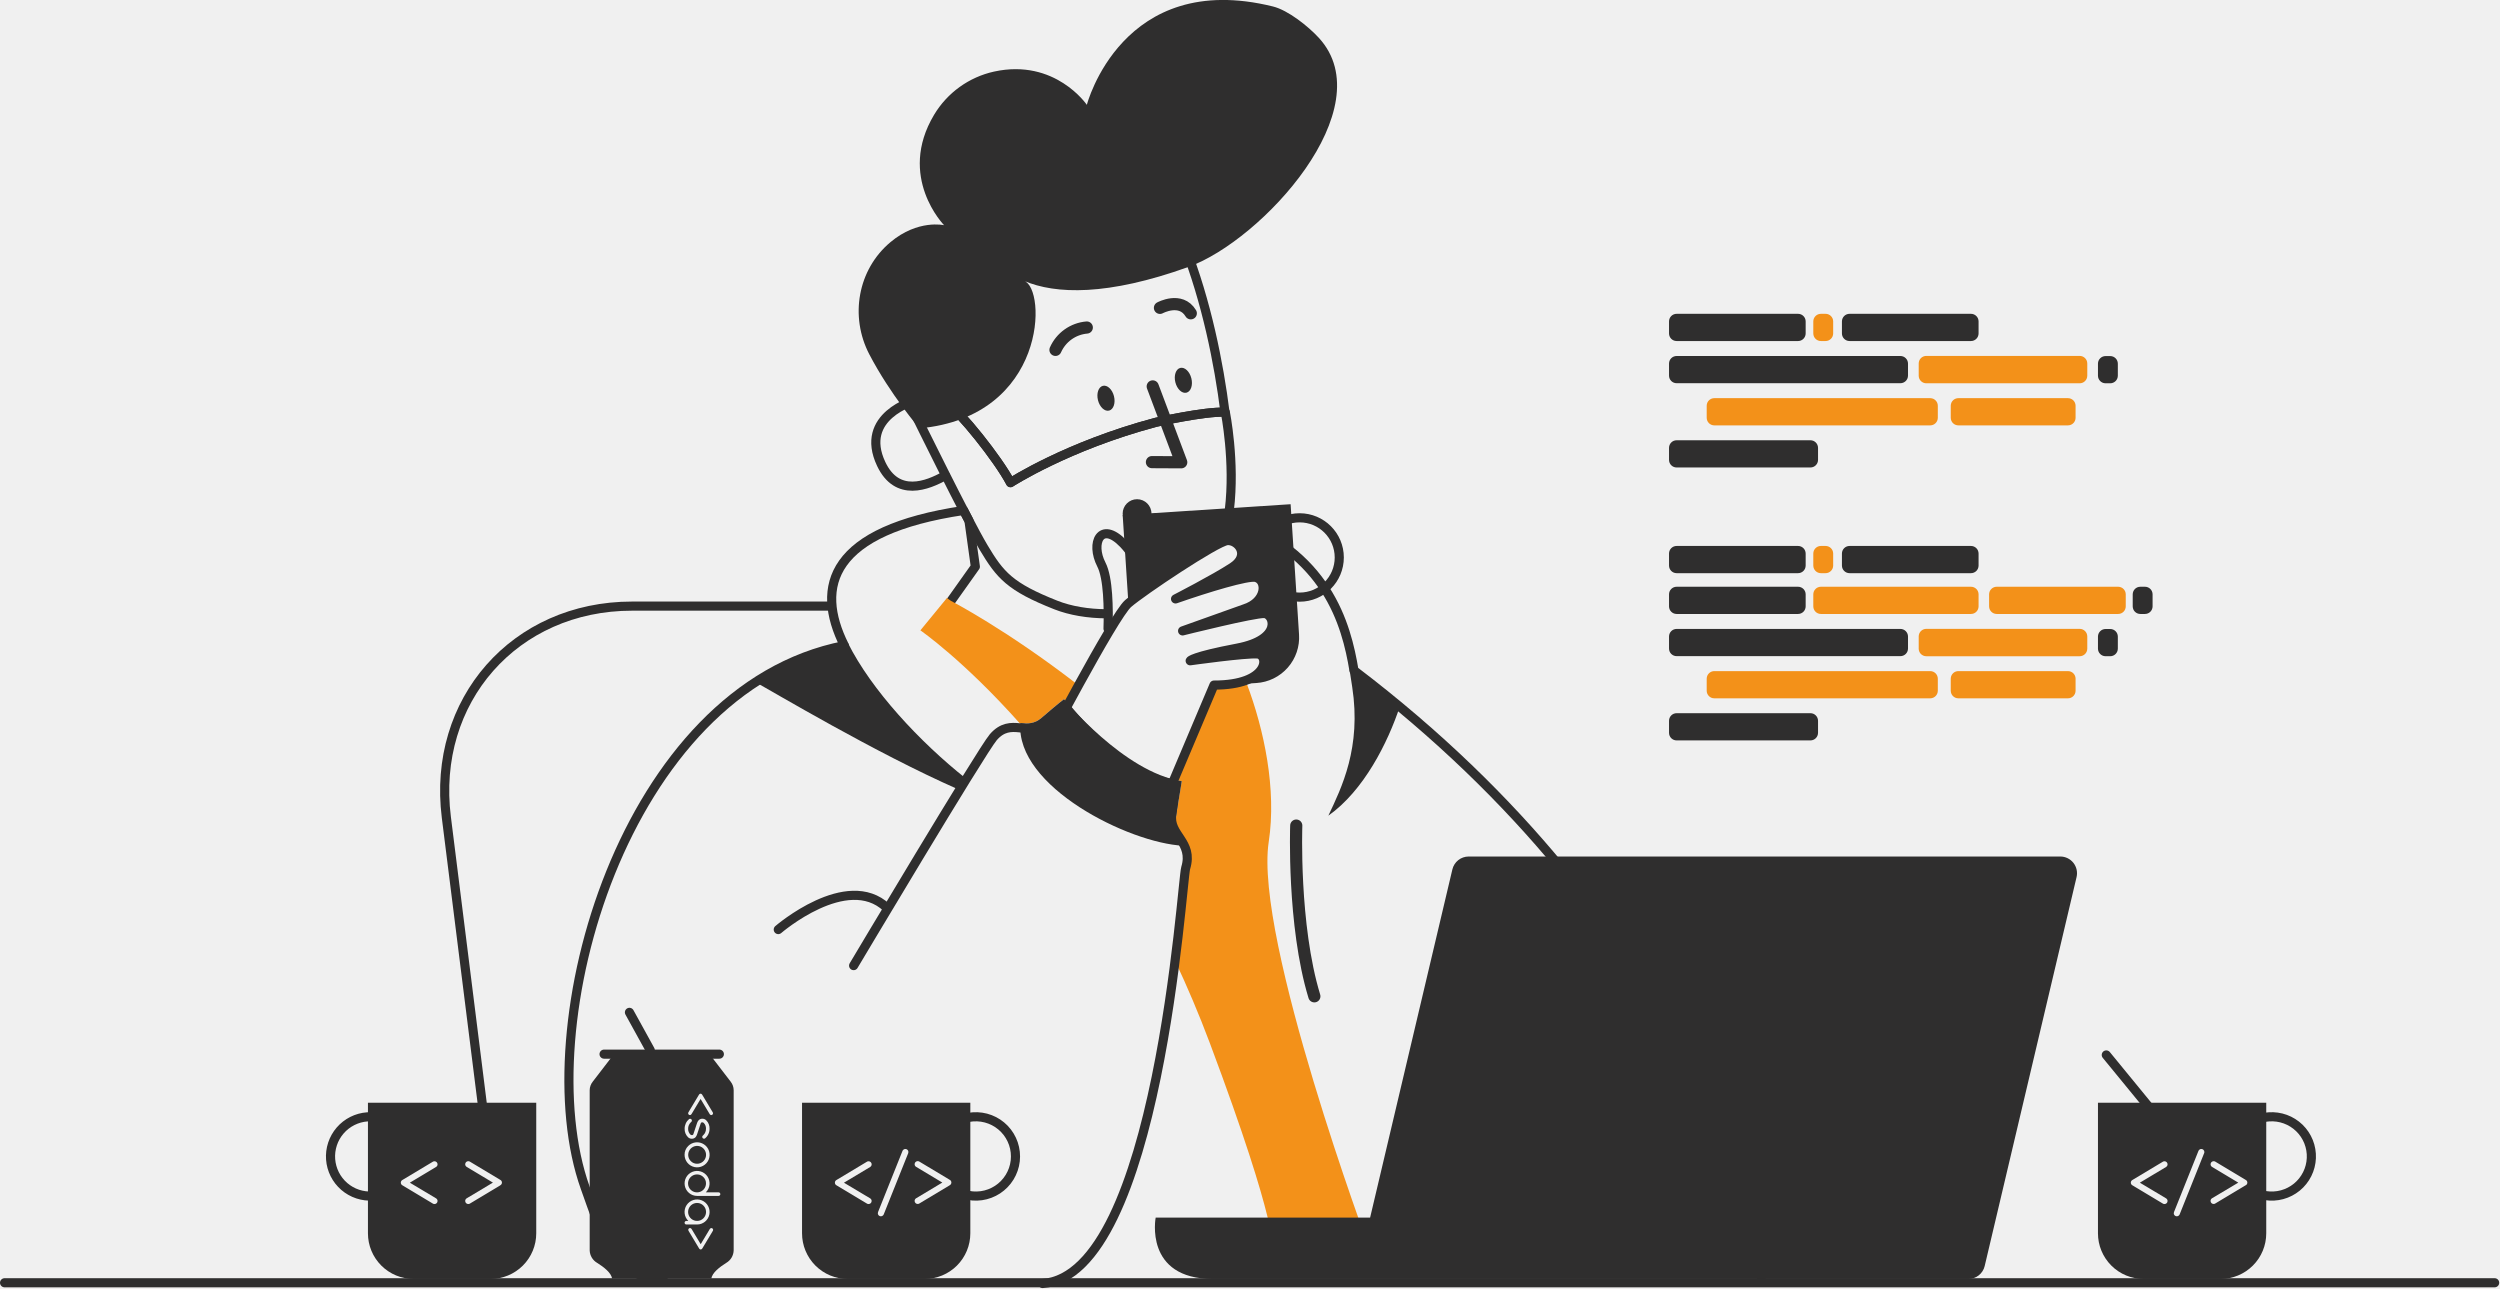
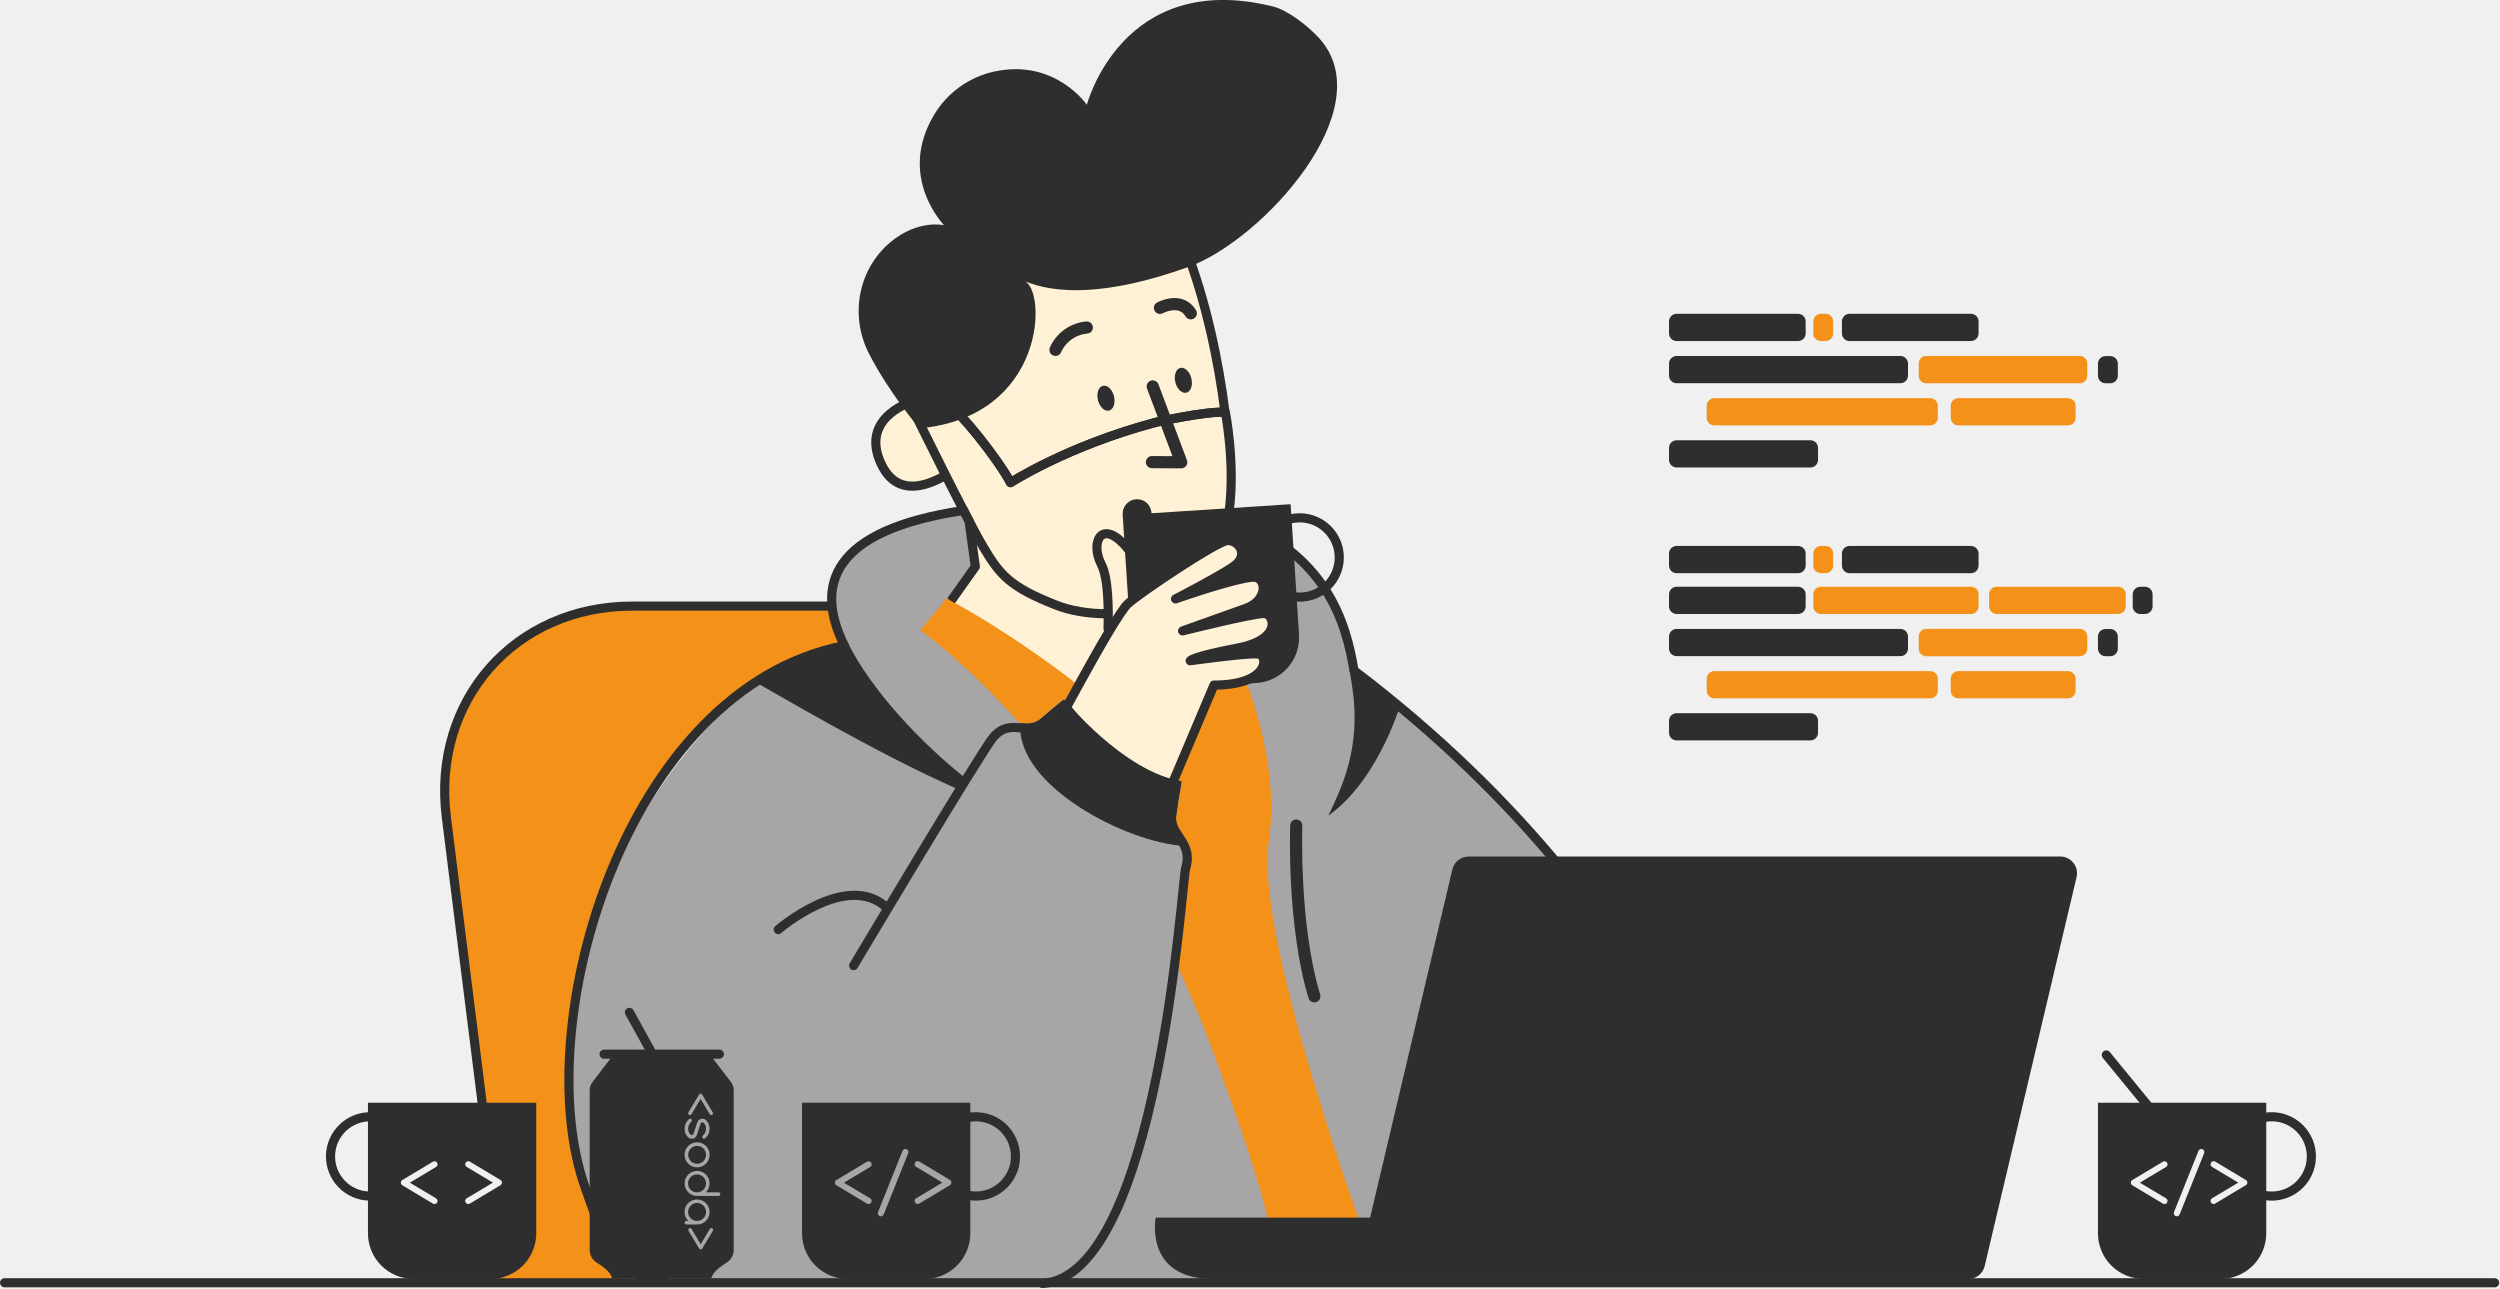
<svg xmlns="http://www.w3.org/2000/svg" width="1643" height="847" viewBox="0 0 1643 847" fill="none">
  <g clip-path="url(#clip0)">
+     <path d="M386.5 786C342.5 614.8 443.833 488 500 446L632.5 516.5L658 478.5H672L775 549L781.5 561.5L770.5 654C758.1 785.6 712.333 834.833 691 843H447.5L386.5 786Z" fill="#A7A5A5" />
+     <path d="M584.5 347.5L629.5 335L633.5 339L638 350.5L641 373L633.5 386.5L620 403.5L678 477.5L656 481L633.5 513.5L574 474L549 410L545.5 399.5L549 381L556 366L584.5 347.5Z" fill="#A7A5A5" />
+     <path d="M802.5 842.5H698L708 832L718.5 819L732 798.5L744 770L753.5 736L757.5 715L764 686L775 620L846 807.5H769.5L802.5 842.5Z" fill="#A7A5A5" />
+     <path d="M874 392L850 361L837.5 374.5L840.5 403.5L831.5 440.5L809 451.5V479.5L828.5 682.5L875.5 801.5L902.5 811L1021 576.5L1017.5 563.5L1001 541.5L917.5 462.5L896.5 472.5L885.5 420L874 392Z" fill="#A7A5A5" />
+     <path d="M703 477.5L699.5 464.5L706.5 454.5L721 424.5L727.5 413.5V408L724 370.5L721 356L727.5 351L740 358L745.5 390L810 348L840.5 398.5L833 426.5L837 444L801.5 449.5L798 453L777.5 499L767.5 524L703 477.5Z" fill="#FFF1D6" stroke="black" />
+     <path d="M798.5 231L780.5 167L664 178L643.5 231L611 268L594.5 266L580.5 277.5L576 293L580.5 309L594.5 319.5L608 317.5L622.5 312L637 345L641 372L632 385.5L619 402L702.5 455L710 450L729 414V399.5L725.5 378L721.5 359.5L725.5 351L744 359.5L747 333.5L760.5 345L809 341V289L798.5 231Z" fill="#FFF1D6" stroke="black" />
+     <path d="M403.5 397.5H547.5L555 422.5L547.5 435L507.5 441.5L486.5 457L456.5 484.5L425 524.5L397 579L379.5 643L372 715.5L386 786L408 803L412 831L408 844H325L308 838.5L334.5 803V767L318 728L308 659.5L300 602L292 541.5V514V499.5L300 475.5L308 457L325 435L340 422.5L363.5 408L403.5 397.5Z" fill="#F39119" />
    <path d="M317.73 731.65L293.33 537.06C283.72 460.45 338.33 398.34 415.39 398.34H544.24" stroke="#2F2E2E" stroke-width="6" stroke-linecap="round" stroke-linejoin="round" />
    <path d="M625 394.92L641 372.39L636.79 342.14C635.66 340 634.5 337.77 633.31 335.47C545.94 348.47 535.31 385.08 554.93 424.29C410 452.59 346.9 675.05 384.6 780.6C395.34 810.6 403.96 840.6 435.87 840.94" stroke="#2F2E2E" stroke-width="6" stroke-linecap="round" stroke-linejoin="round" />
    <path d="M670.57 475.79C670.57 475.6 670.57 475.41 670.57 475.22C675.31 475.68 679.91 475.71 684.35 471.87C695.35 462.34 699.25 459.48 699.25 459.48C699.25 459.48 700.25 460.68 702.02 462.71C704.19 458.71 706.45 454.56 708.76 450.36C661.27 413.58 625 394.92 625 394.92L622.32 393L604.88 414.27C604.88 414.27 633.26 433.83 670.57 475.79Z" fill="#F39119" />
    <path d="M900.13 821.06C900.13 821.06 824.13 616.67 833.8 553.33C839.07 518.78 830.8 479.6 819.38 449.33L797.61 450.74L771.55 512.36C773.25 512.78 774.95 513.13 776.65 513.36C776.65 513.36 775.65 519.83 773.19 534.7C771.54 544.61 774.37 545.7 776.61 552.58C779.5 557.21 781.72 562.41 779.28 570.45C778.48 573.08 776.58 597.85 772.28 631.45C780.28 648.45 787.92 666.39 795.08 685.45C841.16 808.37 836.37 821.78 836.37 821.78L900.13 821.06Z" fill="#F39119" />
    <path d="M1157.5 839.33C1152.03 803.33 1113.02 610.1 889.84 440.61C884.84 410.33 872.19 362.67 807.18 340.39" stroke="#2F2E2E" stroke-width="6" stroke-linecap="round" stroke-linejoin="round" />
    <path d="M851.9 542.57C851.9 542.57 849.5 607.85 863.79 654.78" stroke="#2F2E2E" stroke-width="8" stroke-linecap="round" stroke-linejoin="round" />
    <path d="M886.88 439.86C887.59 444.12 888.14 448.04 888.67 451.48C894.81 491.3 881.67 517.74 872.98 536.07C896.31 519.57 912.04 488.19 919.98 464.26C910.39 456.58 897.3 447.62 886.88 439.86Z" fill="#2F2E2E" />
    <path d="M557.24 422.52C540.92 425.85 514.1 433.98 494.77 447.35C508.27 454.71 575.13 494.75 629.77 518.77C630.2 518.52 633.2 513.52 634.7 511.57C604.46 487.59 572.65 453.41 557.24 422.52Z" fill="#2F2E2E" />
    <path d="M601.25 263.25C601.25 263.25 564.14 273.31 579.16 305C589.6 327 609.42 319.18 621.24 312.51" stroke="#2F2E2E" stroke-width="6" stroke-linecap="round" stroke-linejoin="round" />
    <path d="M611.15 269.27L622.81 265.36C630.5 270.01 655.9 301.57 664.09 317.21C664.09 317.21 701.38 293.02 759.59 277.55C759.59 277.55 791.28 270.31 805.06 270.89C801.06 238.89 792.88 198.01 778.48 161.46C757.06 107.13 690.78 128.21 681.16 131.46C577.79 166.63 611.05 269.04 611.05 269.04L611.15 269.27Z" stroke="#2F2E2E" stroke-width="6" stroke-linecap="round" stroke-linejoin="round" />
    <path d="M727.49 403.37C715.05 403.37 703.22 401.3 693.91 397.62C663.71 385.69 657.29 378 646.45 359.86C635.61 341.72 601.64 272.47 601.64 272.47L622.81 265.36C630.5 270.01 655.9 301.57 664.09 317.21C664.09 317.21 701.38 293.02 759.59 277.55C759.59 277.55 791.59 270.23 805.28 270.89C805.28 270.89 811.82 303.43 807.9 335.33" stroke="#2F2E2E" stroke-width="6" stroke-linecap="round" stroke-linejoin="round" />
    <path d="M604.24 281.52C604.24 281.52 585.12 259.35 571.31 232.86C558.31 207.96 563.7 177.11 585.25 159.11C603.29 144 620.46 148 620.46 148C620.46 148 589.4 116.36 613.89 75.43C618.177 68.268 623.881 62.057 630.652 57.178C637.424 52.298 645.12 48.851 653.27 47.05C693.47 38.24 714.27 68.9 714.27 68.9C714.27 68.9 737.37 -20.29 836.58 4.25C846.58 6.73 859.81 17.31 866.78 24.91C909 71 829.46 158 781.07 175.42C727.94 194.54 693.77 193.49 672.89 184.55C687.9 189.12 688.45 273.79 604.24 281.52Z" fill="#2F2E2E" />
    <path d="M757.57 253.95L776.31 303.81L757.05 303.71" stroke="#2F2E2E" stroke-width="8" stroke-linecap="round" stroke-linejoin="round" />
    <path d="M747.28 347.02C752.51 347.02 756.75 342.78 756.75 337.55C756.75 332.32 752.51 328.08 747.28 328.08C742.05 328.08 737.81 332.32 737.81 337.55C737.81 342.78 742.05 347.02 747.28 347.02Z" fill="#2F2E2E" />
    <path d="M779.738 258.073C782.642 257.347 784.085 253.114 782.961 248.619C781.837 244.124 778.572 241.068 775.668 241.795C772.764 242.521 771.321 246.754 772.445 251.249C773.569 255.744 776.834 258.8 779.738 258.073Z" fill="#2F2E2E" />
    <path d="M728.885 269.848C731.789 269.121 733.232 264.889 732.108 260.393C730.984 255.898 727.718 252.843 724.814 253.569C721.911 254.295 720.468 258.528 721.592 263.023C722.716 267.518 725.981 270.574 728.885 269.848Z" fill="#2F2E2E" />
    <path d="M693.66 229.94C695.462 225.874 698.322 222.366 701.942 219.782C705.562 217.198 709.809 215.633 714.24 215.25" stroke="#2F2E2E" stroke-width="8" stroke-linecap="round" stroke-linejoin="round" />
    <path d="M762.32 202.32C762.32 202.32 775.96 194.89 782.59 205.9" stroke="#2F2E2E" stroke-width="8" stroke-linecap="round" stroke-linejoin="round" />
    <path d="M1354 562.9H965.2C962.723 562.901 960.32 563.738 958.378 565.275C956.436 566.812 955.07 568.96 954.5 571.37L900.44 800.19H759.51C759.51 800.19 751.7 840.53 797.24 840.53H1293.63C1296.11 840.529 1298.51 839.692 1300.45 838.155C1302.39 836.618 1303.76 834.47 1304.33 832.06L1364.72 576.43C1365.1 574.814 1365.11 573.132 1364.75 571.51C1364.39 569.889 1363.67 568.371 1362.64 567.069C1361.61 565.767 1360.29 564.716 1358.8 563.994C1357.3 563.272 1355.66 562.898 1354 562.9Z" fill="#2F2E2E" />
    <path d="M1199.76 206.24H1196.7C1193.94 206.24 1191.7 208.479 1191.7 211.24V219.13C1191.7 221.891 1193.94 224.13 1196.7 224.13H1199.76C1202.52 224.13 1204.76 221.891 1204.76 219.13V211.24C1204.76 208.479 1202.52 206.24 1199.76 206.24Z" fill="#F39119" />
    <path d="M1181.68 206.24H1101.88C1099.12 206.24 1096.88 208.479 1096.88 211.24V219.13C1096.88 221.891 1099.12 224.13 1101.88 224.13H1181.68C1184.44 224.13 1186.68 221.891 1186.68 219.13V211.24C1186.68 208.479 1184.44 206.24 1181.68 206.24Z" fill="#2F2E2E" />
    <path d="M1189.81 289.34H1101.88C1099.12 289.34 1096.88 291.579 1096.88 294.34V302.23C1096.88 304.991 1099.12 307.23 1101.88 307.23H1189.81C1192.57 307.23 1194.81 304.991 1194.81 302.23V294.34C1194.81 291.579 1192.57 289.34 1189.81 289.34Z" fill="#2F2E2E" />
    <path d="M1268.53 261.67H1126.64C1123.88 261.67 1121.64 263.909 1121.64 266.67V274.56C1121.64 277.321 1123.88 279.56 1126.64 279.56H1268.53C1271.29 279.56 1273.53 277.321 1273.53 274.56V266.67C1273.53 263.909 1271.29 261.67 1268.53 261.67Z" fill="#F39119" />
    <path d="M1359.07 261.67H1287.03C1284.27 261.67 1282.03 263.909 1282.03 266.67V274.56C1282.03 277.321 1284.27 279.56 1287.03 279.56H1359.07C1361.83 279.56 1364.07 277.321 1364.07 274.56V266.67C1364.07 263.909 1361.83 261.67 1359.07 261.67Z" fill="#F39119" />
    <path d="M1386.84 234.01H1383.78C1381.02 234.01 1378.78 236.249 1378.78 239.01V246.9C1378.78 249.661 1381.02 251.9 1383.78 251.9H1386.84C1389.6 251.9 1391.84 249.661 1391.84 246.9V239.01C1391.84 236.249 1389.6 234.01 1386.84 234.01Z" fill="#2F2E2E" />
    <path d="M1248.94 233.96H1101.88C1099.12 233.96 1096.88 236.199 1096.88 238.96V246.85C1096.88 249.611 1099.12 251.85 1101.88 251.85H1248.94C1251.7 251.85 1253.94 249.611 1253.94 246.85V238.96C1253.94 236.199 1251.7 233.96 1248.94 233.96Z" fill="#2F2E2E" />
    <path d="M1295.32 206.24H1215.52C1212.76 206.24 1210.52 208.479 1210.52 211.24V219.13C1210.52 221.891 1212.76 224.13 1215.52 224.13H1295.32C1298.08 224.13 1300.32 221.891 1300.32 219.13V211.24C1300.32 208.479 1298.08 206.24 1295.32 206.24Z" fill="#2F2E2E" />
    <path d="M1366.76 233.9H1265.97C1263.21 233.9 1260.97 236.139 1260.97 238.9V246.9C1260.97 249.661 1263.21 251.9 1265.97 251.9H1366.76C1369.52 251.9 1371.76 249.661 1371.76 246.9V238.9C1371.76 236.139 1369.52 233.9 1366.76 233.9Z" fill="#F39119" />
    <path d="M1181.68 385.61H1101.88C1099.12 385.61 1096.88 387.849 1096.88 390.61V398.5C1096.88 401.261 1099.12 403.5 1101.88 403.5H1181.68C1184.44 403.5 1186.68 401.261 1186.68 398.5V390.61C1186.68 387.849 1184.44 385.61 1181.68 385.61Z" fill="#2F2E2E" />
    <path d="M1189.81 468.71H1101.88C1099.12 468.71 1096.88 470.949 1096.88 473.71V481.6C1096.88 484.361 1099.12 486.6 1101.88 486.6H1189.81C1192.57 486.6 1194.81 484.361 1194.81 481.6V473.71C1194.81 470.949 1192.57 468.71 1189.81 468.71Z" fill="#2F2E2E" />
    <path d="M1268.53 441.05H1126.64C1123.88 441.05 1121.64 443.289 1121.64 446.05V453.94C1121.64 456.701 1123.88 458.94 1126.64 458.94H1268.53C1271.29 458.94 1273.53 456.701 1273.53 453.94V446.05C1273.53 443.289 1271.29 441.05 1268.53 441.05Z" fill="#F39119" />
    <path d="M1359.07 441.05H1287.03C1284.27 441.05 1282.03 443.289 1282.03 446.05V453.94C1282.03 456.701 1284.27 458.94 1287.03 458.94H1359.07C1361.83 458.94 1364.07 456.701 1364.07 453.94V446.05C1364.07 443.289 1361.83 441.05 1359.07 441.05Z" fill="#F39119" />
    <path d="M1386.84 413.38H1383.78C1381.02 413.38 1378.78 415.619 1378.78 418.38V426.27C1378.78 429.031 1381.02 431.27 1383.78 431.27H1386.84C1389.6 431.27 1391.84 429.031 1391.84 426.27V418.38C1391.84 415.619 1389.6 413.38 1386.84 413.38Z" fill="#2F2E2E" />
    <path d="M1409.68 385.61H1406.62C1403.86 385.61 1401.62 387.849 1401.62 390.61V398.5C1401.62 401.261 1403.86 403.5 1406.62 403.5H1409.68C1412.44 403.5 1414.68 401.261 1414.68 398.5V390.61C1414.68 387.849 1412.44 385.61 1409.68 385.61Z" fill="#2F2E2E" />
    <path d="M1248.94 413.33H1101.88C1099.12 413.33 1096.88 415.569 1096.88 418.33V426.22C1096.88 428.981 1099.12 431.22 1101.88 431.22H1248.94C1251.7 431.22 1253.94 428.981 1253.94 426.22V418.33C1253.94 415.569 1251.7 413.33 1248.94 413.33Z" fill="#2F2E2E" />
    <path d="M1295.32 385.61H1196.7C1193.94 385.61 1191.7 387.849 1191.7 390.61V398.5C1191.7 401.261 1193.94 403.5 1196.7 403.5H1295.32C1298.08 403.5 1300.32 401.261 1300.32 398.5V390.61C1300.32 387.849 1298.08 385.61 1295.32 385.61Z" fill="#F39119" />
    <path d="M1392.04 385.61H1312.24C1309.48 385.61 1307.24 387.849 1307.24 390.61V398.5C1307.24 401.261 1309.48 403.5 1312.24 403.5H1392.04C1394.8 403.5 1397.04 401.261 1397.04 398.5V390.61C1397.04 387.849 1394.8 385.61 1392.04 385.61Z" fill="#F39119" />
    <path d="M1199.76 358.8H1196.7C1193.94 358.8 1191.7 361.039 1191.7 363.8V371.69C1191.7 374.451 1193.94 376.69 1196.7 376.69H1199.76C1202.52 376.69 1204.76 374.451 1204.76 371.69V363.8C1204.76 361.039 1202.52 358.8 1199.76 358.8Z" fill="#F39119" />
    <path d="M1181.68 358.8H1101.88C1099.12 358.8 1096.88 361.039 1096.88 363.8V371.69C1096.88 374.451 1099.12 376.69 1101.88 376.69H1181.68C1184.44 376.69 1186.68 374.451 1186.68 371.69V363.8C1186.68 361.039 1184.44 358.8 1181.68 358.8Z" fill="#2F2E2E" />
    <path d="M1295.32 358.8H1215.52C1212.76 358.8 1210.52 361.039 1210.52 363.8V371.69C1210.52 374.451 1212.76 376.69 1215.52 376.69H1295.32C1298.08 376.69 1300.32 374.451 1300.32 371.69V363.8C1300.32 361.039 1298.08 358.8 1295.32 358.8Z" fill="#2F2E2E" />
    <path d="M1366.76 413.28H1265.97C1263.21 413.28 1260.97 415.519 1260.97 418.28V426.28C1260.97 429.041 1263.21 431.28 1265.97 431.28H1366.76C1369.52 431.28 1371.76 429.041 1371.76 426.28V418.28C1371.76 415.519 1369.52 413.28 1366.76 413.28Z" fill="#F39119" />
    <path d="M1484.34 735.41C1486.52 734.647 1488.79 734.173 1491.1 734C1494.76 733.736 1498.44 734.249 1501.89 735.505C1505.34 736.761 1508.49 738.733 1511.13 741.29C1513.76 743.847 1515.83 746.932 1517.19 750.343C1518.55 753.755 1519.17 757.415 1519.02 761.084C1518.87 764.754 1517.94 768.35 1516.3 771.637C1514.67 774.923 1512.35 777.826 1509.51 780.156C1506.67 782.486 1503.37 784.189 1499.83 785.155C1496.29 786.121 1492.58 786.327 1488.95 785.76" stroke="#2F2E2E" stroke-width="6" stroke-linecap="round" stroke-linejoin="round" />
    <path d="M1421.52 738.81L1384.25 693.31" stroke="#2F2E2E" stroke-width="6" stroke-linecap="round" stroke-linejoin="round" />
    <path d="M1378.78 724.71V810.52C1378.78 818.477 1381.94 826.107 1387.57 831.733C1393.19 837.359 1400.82 840.52 1408.78 840.52H1459.38C1467.34 840.52 1474.97 837.359 1480.59 831.733C1486.22 826.107 1489.38 818.477 1489.38 810.52V724.71H1378.78ZM1423.52 787.54C1423.83 787.718 1424.08 787.975 1424.26 788.284C1424.43 788.593 1424.52 788.944 1424.52 789.3C1424.52 789.83 1424.31 790.339 1423.93 790.714C1423.56 791.089 1423.05 791.3 1422.52 791.3C1422.17 791.305 1421.83 791.219 1421.52 791.05L1401.52 779.05C1401.18 778.888 1400.89 778.633 1400.68 778.312C1400.48 777.991 1400.37 777.62 1400.37 777.24C1400.37 776.86 1400.48 776.489 1400.68 776.168C1400.89 775.848 1401.18 775.592 1401.52 775.43L1421.52 763.43C1421.83 763.261 1422.17 763.175 1422.52 763.18C1423.05 763.18 1423.56 763.391 1423.93 763.766C1424.31 764.141 1424.52 764.65 1424.52 765.18C1424.52 765.536 1424.43 765.886 1424.26 766.196C1424.08 766.505 1423.83 766.762 1423.52 766.94L1406.31 777.26L1423.52 787.54ZM1448.52 757.96L1432.42 798.21C1432.32 798.414 1432.18 798.6 1432.02 798.76C1431.83 798.95 1431.61 799.101 1431.37 799.204C1431.12 799.307 1430.86 799.36 1430.59 799.36C1430.06 799.36 1429.55 799.149 1429.18 798.774C1428.8 798.399 1428.59 797.89 1428.59 797.36C1428.59 797.067 1428.65 796.777 1428.77 796.51L1444.87 756.26C1444.98 756.043 1445.12 755.847 1445.3 755.68C1445.48 755.491 1445.7 755.341 1445.94 755.242C1446.19 755.142 1446.45 755.093 1446.71 755.1C1447.24 755.1 1447.75 755.311 1448.12 755.686C1448.5 756.061 1448.71 756.57 1448.71 757.1C1448.71 757.41 1448.65 757.718 1448.52 758V757.96ZM1475.77 779L1455.77 791C1455.46 791.169 1455.12 791.255 1454.77 791.25C1454.24 791.25 1453.73 791.039 1453.36 790.664C1452.98 790.289 1452.77 789.78 1452.77 789.25C1452.77 788.894 1452.86 788.544 1453.03 788.234C1453.21 787.925 1453.46 787.668 1453.77 787.49L1471 777.23L1453.79 766.91C1453.48 766.732 1453.23 766.475 1453.05 766.166C1452.88 765.856 1452.79 765.506 1452.79 765.15C1452.79 764.886 1452.84 764.625 1452.94 764.381C1453.04 764.137 1453.19 763.916 1453.38 763.73C1453.57 763.542 1453.79 763.392 1454.04 763.291C1454.28 763.19 1454.54 763.138 1454.81 763.14C1455.16 763.135 1455.5 763.221 1455.81 763.39L1475.81 775.39C1476.15 775.552 1476.44 775.807 1476.65 776.128C1476.85 776.449 1476.96 776.82 1476.96 777.2C1476.96 777.58 1476.85 777.951 1476.65 778.272C1476.44 778.592 1476.15 778.848 1475.81 779.01L1475.77 779Z" fill="#2F2E2E" />
    <path d="M245.2 786C241.786 786.252 238.355 785.828 235.104 784.754C231.854 783.679 228.847 781.975 226.254 779.739C223.662 777.502 221.536 774.777 219.997 771.719C218.458 768.661 217.537 765.329 217.285 761.915C217.034 758.501 217.457 755.07 218.531 751.819C219.606 748.569 221.31 745.562 223.546 742.969C225.783 740.377 228.508 738.251 231.566 736.712C234.624 735.173 237.956 734.252 241.37 734C242.946 733.881 244.529 733.908 246.1 734.08" stroke="#2F2E2E" stroke-width="6" stroke-linecap="round" stroke-linejoin="round" />
    <path d="M241.81 724.71V810.52C241.81 818.477 244.971 826.107 250.597 831.733C256.223 837.359 263.854 840.52 271.81 840.52H322.42C330.377 840.52 338.007 837.359 343.633 831.733C349.259 826.107 352.42 818.477 352.42 810.52V724.71H241.81ZM286.56 787.54C286.868 787.718 287.123 787.975 287.299 788.284C287.475 788.593 287.565 788.944 287.56 789.3C287.56 789.83 287.349 790.339 286.974 790.714C286.599 791.089 286.09 791.3 285.56 791.3C285.211 791.305 284.866 791.219 284.56 791.05L264.56 779.05C264.216 778.888 263.926 778.633 263.722 778.312C263.519 777.991 263.411 777.62 263.411 777.24C263.411 776.86 263.519 776.489 263.722 776.168C263.926 775.848 264.216 775.592 264.56 775.43L284.56 763.43C284.866 763.261 285.211 763.175 285.56 763.18C286.09 763.18 286.599 763.391 286.974 763.766C287.349 764.141 287.56 764.65 287.56 765.18C287.565 765.536 287.475 765.886 287.299 766.196C287.123 766.505 286.868 766.762 286.56 766.94L269.35 777.26L286.56 787.54ZM328.74 779.04L308.74 791.04C308.434 791.209 308.09 791.295 307.74 791.29C307.475 791.295 307.213 791.246 306.968 791.144C306.724 791.043 306.503 790.891 306.32 790.7C306.13 790.516 305.979 790.296 305.878 790.051C305.776 789.807 305.726 789.545 305.73 789.28C305.725 788.924 305.815 788.574 305.991 788.264C306.167 787.955 306.422 787.698 306.73 787.52L323.94 777.21L306.73 766.89C306.422 766.712 306.167 766.455 305.991 766.146C305.815 765.836 305.725 765.486 305.73 765.13C305.73 764.6 305.941 764.091 306.316 763.716C306.691 763.341 307.2 763.13 307.73 763.13C308.08 763.125 308.424 763.211 308.73 763.38L328.73 775.38C329.074 775.542 329.364 775.797 329.568 776.118C329.771 776.438 329.879 776.81 329.879 777.19C329.879 777.57 329.771 777.942 329.568 778.262C329.364 778.583 329.074 778.838 328.73 779L328.74 779.04Z" fill="#2F2E2E" />
    <path d="M427.34 690.13L413.67 665.32" stroke="#2F2E2E" stroke-width="6" stroke-linecap="round" stroke-linejoin="round" />
    <path d="M396.99 692.78H472.76" stroke="#2F2E2E" stroke-width="6" stroke-linecap="round" stroke-linejoin="round" />
    <path d="M462.27 773.58C461.308 772.61 460.039 772.003 458.68 771.864C457.321 771.725 455.956 772.062 454.817 772.818C453.679 773.573 452.838 774.701 452.438 776.007C452.039 777.314 452.104 778.718 452.625 779.981C453.146 781.245 454.088 782.288 455.292 782.934C456.497 783.579 457.887 783.787 459.228 783.521C460.568 783.255 461.774 782.533 462.641 781.477C463.508 780.42 463.981 779.096 463.98 777.73C463.991 776.958 463.846 776.193 463.552 775.479C463.258 774.766 462.822 774.12 462.27 773.58Z" fill="#2F2E2E" />
    <path d="M458.11 764.82C459.47 764.83 460.791 764.367 461.847 763.511C462.904 762.655 463.63 761.458 463.903 760.126C464.175 758.794 463.977 757.409 463.341 756.206C462.705 755.004 461.672 754.06 460.418 753.535C459.163 753.01 457.766 752.937 456.463 753.328C455.161 753.719 454.035 754.55 453.277 755.68C452.52 756.809 452.177 758.166 452.309 759.519C452.441 760.873 453.039 762.138 454 763.1C454.533 763.65 455.172 764.087 455.878 764.382C456.585 764.678 457.344 764.827 458.11 764.82Z" fill="#2F2E2E" />
    <path d="M462.27 800.67C463.24 799.708 463.846 798.44 463.985 797.081C464.125 795.723 463.788 794.358 463.033 793.219C462.279 792.081 461.152 791.24 459.846 790.839C458.541 790.439 457.136 790.504 455.873 791.023C454.61 791.542 453.566 792.484 452.919 793.687C452.273 794.89 452.063 796.28 452.327 797.62C452.591 798.96 453.312 800.167 454.367 801.035C455.421 801.903 456.744 802.379 458.11 802.38C458.883 802.393 459.651 802.248 460.366 801.954C461.082 801.66 461.73 801.223 462.27 800.67Z" fill="#2F2E2E" />
    <path d="M480.21 710.88L466.92 693.59H402.83L389.54 710.88C388.266 712.475 387.562 714.449 387.54 716.49V821.75C387.591 823.435 388.074 825.078 388.942 826.523C389.811 827.968 391.036 829.165 392.5 830C396.61 832.56 401.85 836.52 402.22 840.31H467.53C467.89 836.52 473.13 832.56 477.24 830C478.701 829.159 479.922 827.957 480.786 826.509C481.649 825.061 482.126 823.415 482.17 821.73V716.49C482.155 714.455 481.466 712.482 480.21 710.88ZM452.39 731.07L459.39 719.39C459.486 719.205 459.629 719.047 459.804 718.933C459.98 718.819 460.181 718.753 460.39 718.74C460.609 718.744 460.822 718.807 461.008 718.921C461.195 719.035 461.347 719.197 461.45 719.39L468.45 731.07C468.552 731.25 468.604 731.453 468.6 731.66C468.603 731.813 468.574 731.964 468.516 732.105C468.457 732.247 468.37 732.374 468.26 732.48C468.153 732.592 468.024 732.68 467.881 732.74C467.738 732.801 467.585 732.831 467.43 732.83C467.226 732.824 467.027 732.766 466.852 732.661C466.676 732.556 466.531 732.407 466.43 732.23L460.43 722.23L454.43 732.23C454.328 732.407 454.183 732.555 454.008 732.66C453.833 732.765 453.634 732.823 453.43 732.83C453.275 732.831 453.122 732.801 452.979 732.74C452.836 732.68 452.707 732.592 452.6 732.48C452.489 732.375 452.4 732.247 452.34 732.106C452.28 731.965 452.249 731.813 452.25 731.66C452.243 731.454 452.291 731.251 452.39 731.07ZM452.85 735.47C453.049 735.322 453.292 735.245 453.54 735.25C453.695 735.249 453.848 735.279 453.991 735.34C454.134 735.4 454.263 735.488 454.37 735.6C454.481 735.707 454.568 735.837 454.627 735.979C454.685 736.122 454.714 736.276 454.71 736.43C454.716 736.573 454.692 736.716 454.639 736.849C454.585 736.982 454.504 737.101 454.4 737.2L453.96 737.63C453.406 738.168 452.967 738.814 452.672 739.527C452.376 740.241 452.229 741.008 452.24 741.78C452.207 742.5 452.326 743.218 452.59 743.888C452.854 744.559 453.256 745.166 453.77 745.67C454.052 745.9 454.406 746.024 454.77 746.02C454.983 746.016 455.189 745.944 455.358 745.814C455.527 745.685 455.65 745.504 455.71 745.3L458.1 738.08C458.316 737.393 458.674 736.76 459.15 736.22C459.471 735.89 459.858 735.631 460.285 735.459C460.712 735.287 461.17 735.206 461.63 735.22C462.105 735.218 462.574 735.313 463.011 735.499C463.448 735.685 463.842 735.957 464.17 736.3C464.889 737.023 465.451 737.886 465.821 738.836C466.191 739.786 466.361 740.802 466.32 741.82C466.326 743.025 466.064 744.215 465.554 745.306C465.044 746.398 464.298 747.362 463.37 748.13C463.275 748.21 463.165 748.271 463.047 748.309C462.929 748.347 462.804 748.361 462.68 748.35C462.526 748.351 462.373 748.322 462.231 748.264C462.088 748.205 461.959 748.119 461.85 748.01C461.741 747.901 461.655 747.772 461.596 747.629C461.538 747.487 461.509 747.334 461.51 747.18C461.502 747.035 461.526 746.891 461.579 746.756C461.633 746.621 461.715 746.5 461.82 746.4L462.26 745.97C462.813 745.431 463.25 744.785 463.544 744.072C463.838 743.358 463.983 742.592 463.97 741.82C464.005 741.101 463.888 740.383 463.626 739.713C463.364 739.042 462.963 738.435 462.45 737.93C462.167 737.701 461.814 737.577 461.45 737.58C461.237 737.584 461.031 737.656 460.862 737.786C460.693 737.915 460.57 738.096 460.51 738.3L458.11 745.52C457.909 746.202 457.568 746.836 457.11 747.38C456.789 747.71 456.402 747.969 455.975 748.141C455.548 748.313 455.09 748.394 454.63 748.38C454.156 748.382 453.686 748.287 453.249 748.101C452.812 747.915 452.418 747.643 452.09 747.3C451.371 746.577 450.809 745.714 450.439 744.764C450.069 743.814 449.899 742.799 449.94 741.78C449.929 740.579 450.184 739.39 450.687 738.298C451.19 737.207 451.929 736.241 452.85 735.47ZM452.3 753.14C453.644 751.791 455.415 750.95 457.31 750.76C459.205 750.57 461.108 751.044 462.693 752.1C464.278 753.156 465.448 754.729 466.003 756.551C466.558 758.373 466.464 760.331 465.737 762.091C465.009 763.851 463.694 765.305 462.015 766.204C460.336 767.103 458.397 767.392 456.529 767.022C454.661 766.651 452.979 765.644 451.77 764.172C450.561 762.7 449.9 760.855 449.9 758.95C449.882 757.869 450.085 756.796 450.498 755.796C450.911 754.797 451.524 753.893 452.3 753.14ZM450.24 804.39C450.08 804.225 449.972 804.016 449.929 803.79C449.886 803.564 449.91 803.33 449.999 803.118C450.087 802.905 450.235 802.723 450.426 802.594C450.616 802.464 450.84 802.394 451.07 802.39H452.36C450.997 801.055 450.14 799.288 449.936 797.391C449.731 795.493 450.193 793.584 451.241 791.99C452.289 790.395 453.858 789.214 455.681 788.649C457.503 788.084 459.466 788.17 461.232 788.892C462.998 789.614 464.459 790.927 465.364 792.607C466.269 794.286 466.562 796.229 466.193 798.101C465.824 799.973 464.817 801.659 463.342 802.87C461.868 804.081 460.018 804.742 458.11 804.74H451.11C450.948 804.747 450.787 804.72 450.637 804.659C450.487 804.599 450.352 804.507 450.24 804.39ZM468.53 808.84L461.53 820.52C461.427 820.713 461.275 820.875 461.088 820.989C460.902 821.103 460.689 821.166 460.47 821.17C460.261 821.157 460.06 821.091 459.884 820.977C459.709 820.863 459.566 820.706 459.47 820.52L452.47 808.84C452.368 808.66 452.316 808.457 452.32 808.25C452.319 808.097 452.35 807.945 452.41 807.804C452.47 807.663 452.559 807.535 452.67 807.43C452.776 807.316 452.905 807.226 453.048 807.166C453.191 807.106 453.345 807.076 453.5 807.08C453.704 807.087 453.903 807.145 454.078 807.25C454.253 807.355 454.398 807.503 454.5 807.68L460.5 817.68L466.5 807.68C466.601 807.503 466.746 807.354 466.922 807.249C467.097 807.144 467.296 807.086 467.5 807.08C467.81 807.083 468.106 807.207 468.324 807.426C468.543 807.644 468.667 807.941 468.67 808.25C468.677 808.456 468.629 808.659 468.53 808.84ZM473.06 785.61C472.952 785.72 472.823 785.807 472.68 785.866C472.537 785.924 472.384 785.953 472.23 785.95H458.11C456.211 785.948 454.372 785.288 452.905 784.082C451.439 782.876 450.435 781.199 450.066 779.337C449.697 777.474 449.985 775.541 450.88 773.867C451.776 772.193 453.224 770.881 454.978 770.155C456.733 769.428 458.684 769.332 460.501 769.883C462.318 770.434 463.888 771.598 464.944 773.176C465.999 774.754 466.475 776.65 466.29 778.539C466.105 780.429 465.271 782.196 463.93 783.54L463.87 783.6H472.23C472.385 783.599 472.538 783.629 472.681 783.69C472.824 783.75 472.953 783.838 473.06 783.95C473.172 784.057 473.261 784.186 473.321 784.329C473.382 784.471 473.412 784.625 473.41 784.78C473.41 784.935 473.379 785.088 473.319 785.23C473.259 785.373 473.171 785.502 473.06 785.61Z" fill="#2F2E2E" />
    <path d="M728.2 413.19C728.61 400.26 728.41 379.91 723.82 371.02C716.53 356.91 723.33 341.85 738.24 357.26C746.74 366.04 750.91 377.69 752.93 386.08" stroke="#2F2E2E" stroke-width="6" stroke-linecap="round" stroke-linejoin="round" />
    <path d="M854.1 392.44C868.498 392.44 880.17 380.768 880.17 366.37C880.17 351.972 868.498 340.3 854.1 340.3C839.702 340.3 828.03 351.972 828.03 366.37C828.03 380.768 839.702 392.44 854.1 392.44Z" stroke="#2F2E2E" stroke-width="6" stroke-linecap="round" stroke-linejoin="round" />
    <path d="M685.24 843.52C761.44 837.83 776.6 579.29 779.24 570.46C784.53 553.02 767.92 548.93 770.1 535.12C772.28 521.31 770.59 515.12 770.59 515.12C734.82 509.3 700.08 464.32 700.08 464.32C700.08 464.32 696.48 466.95 686.23 475.71C675.98 484.47 664.54 471.01 652.84 484.43C645.12 493.38 561 634.6 561 634.6" stroke="#2F2E2E" stroke-width="6" stroke-linecap="round" stroke-linejoin="round" />
    <path d="M773.19 534.71C775.67 519.84 776.65 513.37 776.65 513.37C738.56 507.51 699.28 459.48 699.28 459.48C699.28 459.48 695.4 462.34 684.38 471.87C679.94 475.71 675.38 475.68 670.6 475.22C667.23 516.93 742.05 554.06 777.49 555.81C775.23 545.79 771.32 546 773.19 534.71Z" fill="#2F2E2E" />
    <path d="M511.48 610.91C511.48 610.91 556.58 571.99 582.76 596.51" stroke="#2F2E2E" stroke-width="6" stroke-linecap="round" stroke-linejoin="round" />
    <path d="M684.44 495.72L760 539.65L797.82 450.23C834.31 450.29 834.15 430.47 826.51 429.79C818.87 429.11 782.18 434.26 782.18 434.26C782.18 434.26 783.37 431.59 813.18 425.93C842.99 420.27 837.39 403.66 830.98 403.21C824.57 402.76 777.2 414.63 777.2 414.63L817.9 400.1C832.39 395.5 832.9 381.46 825.33 379.48C820.33 378.17 793.67 386.23 772.57 393.61C772.57 393.61 797.93 380.61 809.96 372.75C821.99 364.89 813.58 354.64 806.55 355.28C799.52 355.92 750.68 388.58 741.38 396.67C732.08 404.76 684.44 495.72 684.44 495.72Z" stroke="#2F2E2E" stroke-width="6" stroke-linecap="round" stroke-linejoin="round" />
    <path d="M635.24 734.65C636.614 734.325 638.012 734.108 639.42 734C643.241 733.722 647.076 734.289 650.652 735.662C654.229 737.035 657.459 739.179 660.113 741.941C662.767 744.704 664.779 748.018 666.007 751.646C667.234 755.275 667.647 759.13 667.216 762.937C666.785 766.743 665.52 770.408 663.511 773.67C661.503 776.932 658.8 779.711 655.595 781.81C652.39 783.909 648.762 785.276 644.969 785.813C641.177 786.351 637.312 786.046 633.65 784.92" stroke="#2F2E2E" stroke-width="6" stroke-linecap="round" stroke-linejoin="round" />
    <path d="M527.1 724.71V810.52C527.1 818.477 530.261 826.107 535.887 831.733C541.513 837.359 549.143 840.52 557.1 840.52H607.7C615.657 840.52 623.287 837.359 628.913 831.733C634.539 826.107 637.7 818.477 637.7 810.52V724.71H527.1ZM571.84 787.54C572.148 787.718 572.403 787.975 572.579 788.284C572.755 788.593 572.845 788.944 572.84 789.3C572.84 789.83 572.629 790.339 572.254 790.714C571.879 791.089 571.37 791.3 570.84 791.3C570.491 791.305 570.146 791.219 569.84 791.05L549.84 779.05C549.496 778.888 549.206 778.633 549.002 778.312C548.799 777.991 548.691 777.62 548.691 777.24C548.691 776.86 548.799 776.489 549.002 776.168C549.206 775.848 549.496 775.592 549.84 775.43L569.84 763.43C570.146 763.261 570.491 763.175 570.84 763.18C571.104 763.18 571.365 763.232 571.609 763.333C571.853 763.434 572.074 763.583 572.26 763.77C572.451 763.953 572.603 764.174 572.704 764.418C572.806 764.662 572.855 764.925 572.85 765.19C572.855 765.546 572.765 765.896 572.589 766.206C572.413 766.515 572.158 766.772 571.85 766.95L554.64 777.27L571.84 787.54ZM596.84 757.96L580.74 798.21C580.634 798.414 580.496 798.6 580.33 798.76C580.144 798.95 579.921 799.101 579.676 799.204C579.43 799.307 579.166 799.36 578.9 799.36C578.37 799.36 577.861 799.149 577.486 798.774C577.111 798.399 576.9 797.89 576.9 797.36C576.899 797.068 576.957 796.779 577.07 796.51L593.17 756.26C593.282 756.045 593.427 755.849 593.6 755.68C593.783 755.492 594.002 755.344 594.245 755.244C594.487 755.144 594.748 755.095 595.01 755.1C595.54 755.1 596.049 755.311 596.424 755.686C596.799 756.061 597.01 756.57 597.01 757.1C597.018 757.408 596.964 757.714 596.85 758L596.84 757.96ZM624.09 779L604.09 791C603.784 791.169 603.439 791.255 603.09 791.25C602.56 791.25 602.051 791.039 601.676 790.664C601.301 790.289 601.09 789.78 601.09 789.25C601.085 788.894 601.175 788.544 601.351 788.234C601.527 787.925 601.782 787.668 602.09 787.49L619.29 777.18L602.09 766.86C601.782 766.682 601.527 766.425 601.351 766.116C601.175 765.806 601.085 765.456 601.09 765.1C601.085 764.835 601.134 764.572 601.236 764.328C601.337 764.084 601.489 763.863 601.68 763.68C601.866 763.493 602.087 763.344 602.331 763.243C602.575 763.142 602.836 763.09 603.1 763.09C603.449 763.085 603.794 763.171 604.1 763.34L624.1 775.34C624.444 775.502 624.734 775.757 624.938 776.078C625.141 776.399 625.249 776.77 625.249 777.15C625.249 777.53 625.141 777.901 624.938 778.222C624.734 778.543 624.444 778.799 624.1 778.96L624.09 779Z" fill="#2F2E2E" />
    <path d="M3 843.03H1639.48" stroke="#2F2E2E" stroke-width="6" stroke-linecap="round" stroke-linejoin="round" />
    <path d="M853.73 417L848.19 331.37L737.82 338.52L741.57 396.46C751.38 388.07 799.57 355.89 806.52 355.26C813.47 354.63 821.96 364.88 809.93 372.73C797.9 380.58 772.54 393.59 772.54 393.59C793.64 386.21 820.33 378.15 825.3 379.46C832.88 381.46 832.36 395.46 817.87 400.08L777.17 414.61C777.17 414.61 824.54 402.74 830.95 403.19C837.36 403.64 842.95 420.25 813.15 425.91C783.35 431.57 782.15 434.24 782.15 434.24C782.15 434.24 818.85 429.08 826.48 429.77C834.11 430.46 834.28 450.27 797.79 450.21L797.58 450.7L825.7 448.88C829.635 448.629 833.481 447.606 837.02 445.867C840.558 444.129 843.72 441.711 846.323 438.75C848.926 435.789 850.92 432.344 852.191 428.612C853.462 424.88 853.985 420.934 853.73 417Z" fill="#2F2E2E" />
  </g>
  <defs>
    <clipPath id="clip0">
      <rect width="1643" height="847" fill="white" />
    </clipPath>
  </defs>
</svg>
